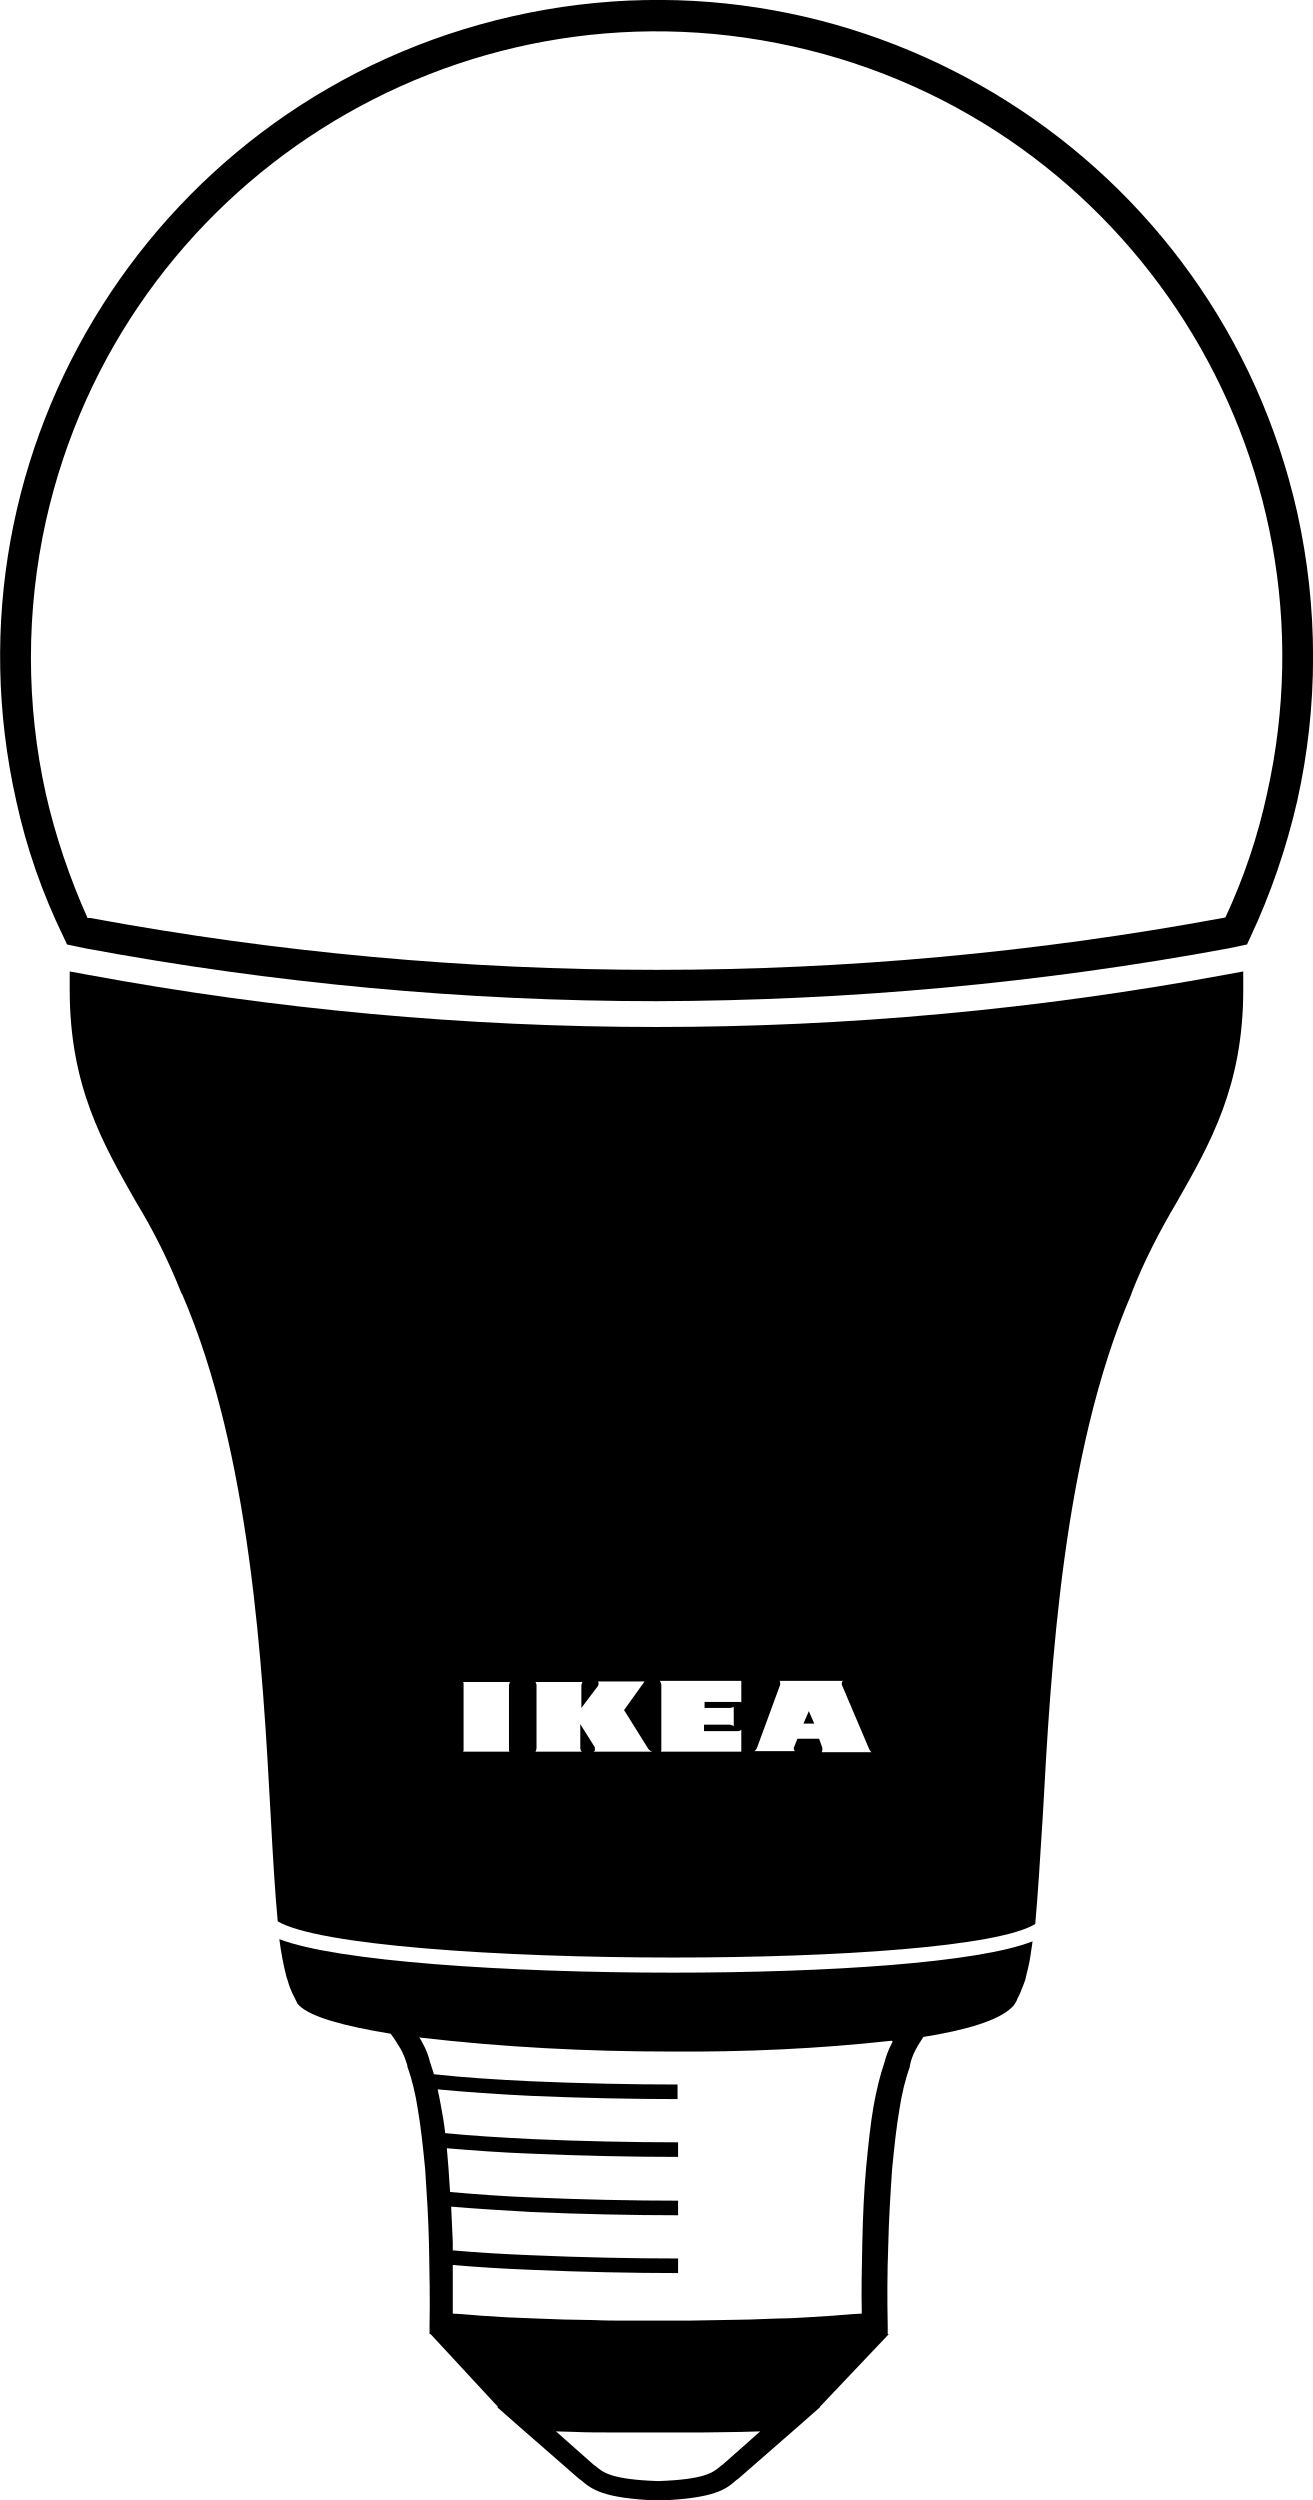
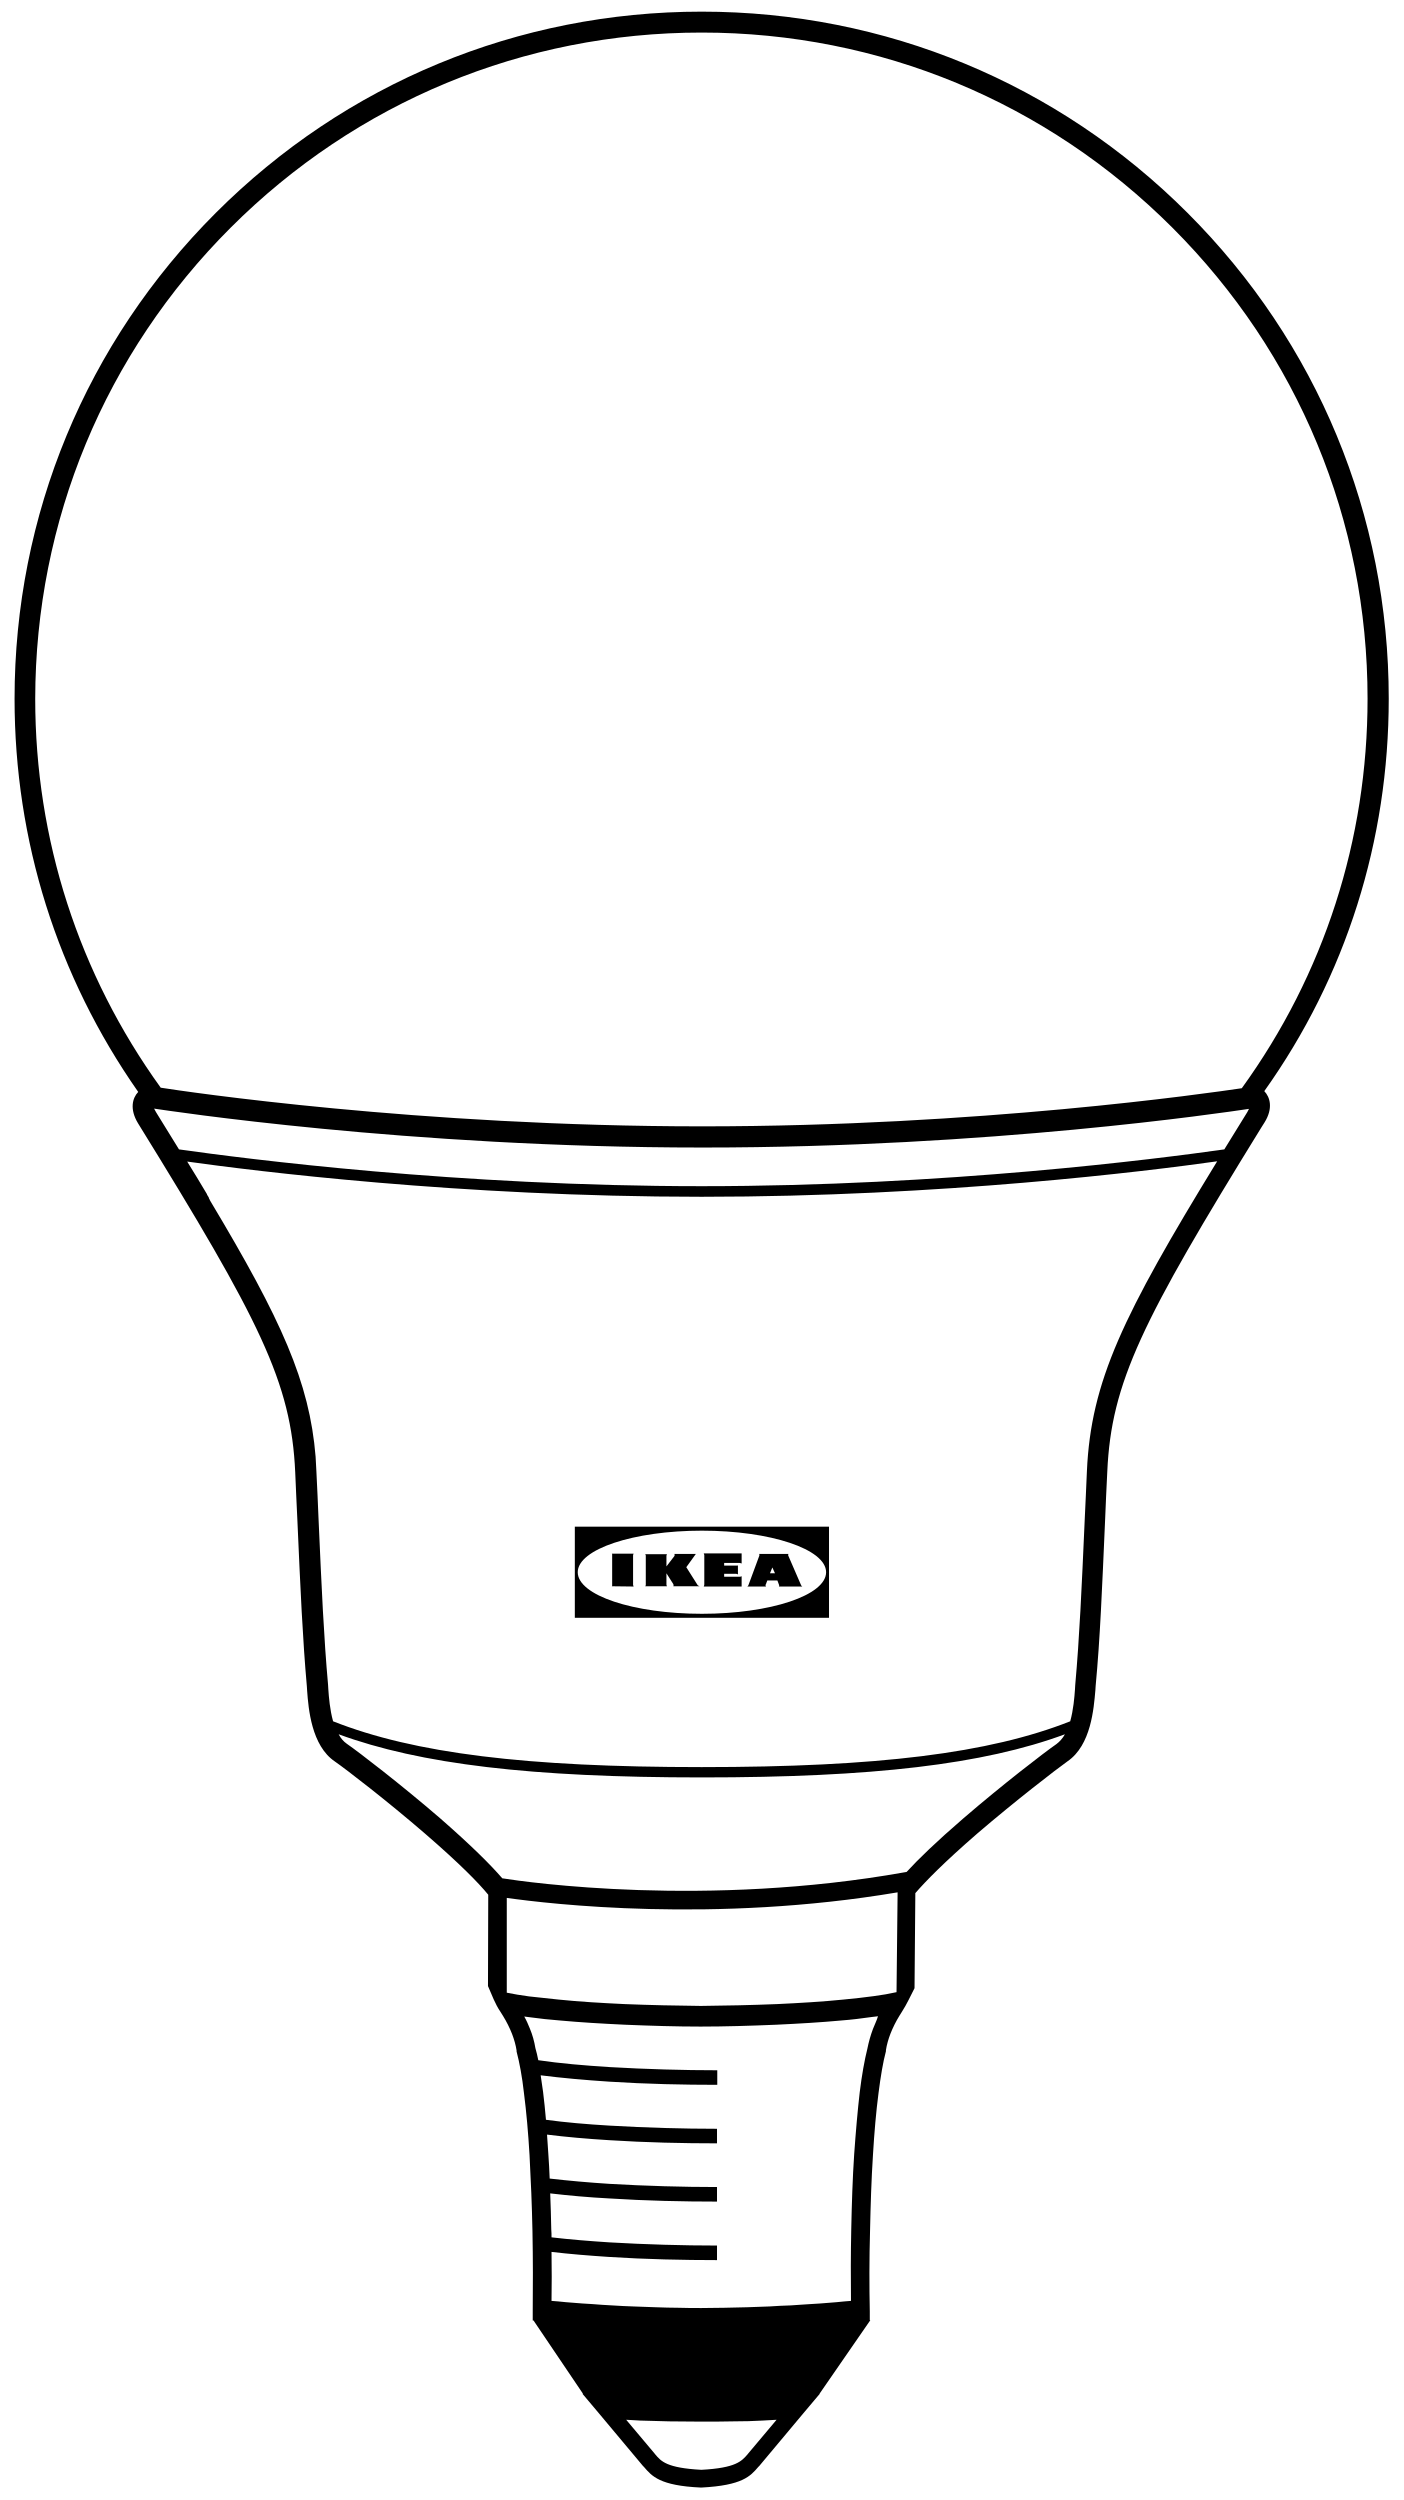
- <svg xmlns="http://www.w3.org/2000/svg" version="1.1" id="Layer_1" x="0px" y="0px" viewBox="0 0 243 462.7" style="enable-background:new 0 0 243 462.7;" xml:space="preserve">
-   <path d="M51.7,358.9c0.3,2.3,0.7,4.6,1.3,6.9c0.2,0.5,0.3,1,0.5,1.6s0.4,1,0.6,1.5c0.1,0.2,0.2,0.4,0.4,0.8s0.3,0.6,0.4,0.8l0.2,0.4  l0.3,0.3c2.1,2.1,8.3,3.8,16.9,5.2c0.7,0.9,1.3,1.9,1.9,2.9c0.5,0.9,0.9,2,1.2,3v0.1v0.1c0.9,2.5,1.5,5.1,1.9,7.7  c0.6,3.4,1,7.3,1.4,11.4c0.3,4.5,0.6,9.3,0.7,13.9c0.1,5.2,0.2,10.3,0.1,14.9v1.6h0.2l12.5,13.5H92l4.2,3.7l11,9.6l0,0l0.3,0.2  c2,1.7,4,3.4,14.3,3.8h0.2c10.3-0.4,12.4-2.1,14.3-3.8l0.3-0.2l0,0l11-9.6l4.2-3.7h-0.1l12.8-13.5h-0.2v-1.6  c-0.1-4.6-0.1-9.7,0.1-14.9c0.1-4.6,0.4-9.4,0.7-13.9c0.4-4.1,0.8-8,1.4-11.4c0.4-2.6,1-5.2,1.9-7.7v-0.1v-0.1c0.2-1,0.6-2.1,1.1-3  c0.4-0.8,0.9-1.5,1.4-2.3c8.1-1.3,14-3.1,16.4-5.5l0.3-0.3l0.2-0.3c0.2-0.3,0.4-0.6,0.5-1l0,0c0.2-0.4,0.4-0.7,0.5-1  c0.2-0.5,0.4-1,0.6-1.5c0.2-0.5,0.4-1,0.5-1.6c0.3-1.2,0.6-2.4,0.8-3.7c0.1-0.9,0.3-1.8,0.4-2.8c-10.1,4-38.1,5.8-66.6,5.8  C93.9,365.1,62.3,363,51.7,358.9z M133.7,456.2l-0.3,0.2c-1.4,1.2-2.9,2.5-11.6,2.8c-8.7-0.3-10.2-1.6-11.6-2.8l-0.3-0.2l-7-6.2  l3.5,0.1c2.2,0.1,4.7,0.1,7.3,0.1s5.3,0,8.1,0s5.5,0,8.1,0s5.1-0.1,7.3-0.1l3.5-0.1L133.7,456.2z M165.1,378.1  c-0.6,1.1-1.1,2.4-1.4,3.6c-0.9,2.6-1.5,5.3-2,8c-0.6,3.4-1,7.3-1.4,11.5c-0.4,4.4-0.6,9.1-0.7,13.8c-0.1,4.5-0.2,9-0.1,13.2  l-1.7,0.1c-1.3,0.1-2.6,0.2-3.8,0.3c-1.6,0.1-3.2,0.2-4.8,0.3c-1.7,0.1-3.4,0.2-5,0.2c-1.9,0.1-3.7,0.1-5.4,0.2l-5.6,0.1  c-2,0-3.9,0.1-5.8,0.1s-3.9,0-5.8,0s-3.8,0-5.8,0s-3.8,0-5.8-0.1l-5.6-0.1c-1.8-0.1-3.6-0.1-5.4-0.2c-1.6-0.1-3.3-0.1-5-0.2  c-1.5-0.1-3.1-0.2-4.8-0.3l-3.7-0.3l-1.7-0.1c0-2.9,0-5.9,0-9c4.5,0.4,9.4,0.7,14.5,0.9c9.2,0.4,18.9,0.6,27.2,0.6V418  c-8.4,0-18-0.2-27.1-0.6c-5.1-0.2-10.1-0.5-14.6-0.9c0-0.5,0-1,0-1.5c-0.1-2.2-0.2-4.4-0.3-6.6c4.6,0.4,9.6,0.7,14.8,1  c9.2,0.4,18.9,0.6,27.2,0.6v-2.7c-8.4,0-18-0.2-27.1-0.6c-5.3-0.2-10.4-0.6-15.1-1c-0.1-1.5-0.2-3-0.3-4.5c-0.1-1.2-0.2-2.4-0.3-3.6  c4.8,0.4,10.1,0.8,15.6,1c9.2,0.4,18.9,0.6,27.2,0.6v-2.7c-8.4,0-18-0.2-27.1-0.6c-5.7-0.3-11.1-0.6-16-1.1  c-0.2-1.8-0.5-3.5-0.8-5.1c-0.2-1.1-0.4-2.1-0.6-3c5.2,0.5,11.1,0.9,17.2,1.2c9.2,0.4,18.9,0.6,27.2,0.6l0,0v-2.7  c-8.4,0-18-0.2-27.1-0.6c-6.4-0.3-12.6-0.7-18-1.3c-0.2-0.8-0.5-1.5-0.7-2.2c-0.3-1.3-0.8-2.5-1.4-3.6c-0.2-0.4-0.4-0.7-0.6-1  c15.5,1.8,31,2.6,46.6,2.6c13.6,0.1,27.2-0.5,40.8-2C165.3,377.8,165.2,377.9,165.1,378.1L165.1,378.1z" />
-   <path d="M121.5,185.3c-35.5,0-70.9-3.3-105.8-9.8l-1.9-0.4l-1.4-0.3l-0.6-1.3C7.9,165.5,4.9,157,3,148.2  C-11.7,82.8,29.4,17.8,94.9,3s130.5,26.4,145.2,91.9c3.9,17.6,3.9,35.8,0,53.3c-2,8.7-4.9,17.2-8.7,25.3l-0.6,1.3l-1.4,0.3l-1.9,0.4  C192.5,182,157,185.2,121.5,185.3 M16.7,169.9c34.6,6.4,69.6,9.6,104.8,9.6c35.2,0,70.2-3.2,104.8-9.6l0.5-0.1  c3.4-7.3,6-15,7.7-22.9c14-62.4-25.3-124.4-87.7-138.3S22.5,33.9,8.5,96.4c-3.7,16.7-3.7,34,0,50.6c1.8,7.9,4.4,15.5,7.7,22.9  L16.7,169.9z" />
+ <svg xmlns="http://www.w3.org/2000/svg" version="1.1" id="Layer_1" x="0px" y="0px" viewBox="0 0 529.9 944.2" style="enable-background:new 0 0 529.9 944.2;" xml:space="preserve">
+   <style type="text/css">
+ 	.st0{fill:#010101;}
+ 	.st1{fill-rule:evenodd;clip-rule:evenodd;fill:#2B2A29;}
+ 	.st2{fill:#221F1F;}
+ </style>
  <g>
-     <polygon points="148.7,319 150.7,319 149.7,316.7  " />
-     <path d="M226.8,180.4c-69.6,12.9-141,12.9-210.6,0l-3.3-0.6v3.4c0,17.8,6.1,28.4,12.3,39.3c3.3,5.4,6.1,11.1,8.4,16.9l0.1,0.1   c12.7,29.4,14.9,69,16.4,96.6c0.4,7.5,0.8,14.2,1.3,19.5c7.4,4.4,40.7,6.7,73.2,6.7c30.5,0,60.1-2,67-6.2c0.5-5.4,0.9-12.2,1.4-20   c1.5-27.5,3.7-67.2,16.4-96.6l0-0.1c2.3-5.9,5.2-11.5,8.4-16.9c6.2-10.9,12.3-21.5,12.3-39.3v-3.4L226.8,180.4z M94.2,324l0.1,0.2   h-8.6l0.1-0.2v-0.4v-11.8v-0.3l-0.1-0.2h8.7l-0.1,0.2l-0.1,0.4v11.8h0L94.2,324z M109.9,324.2L109.9,324.2l0-0.1h0.1   c0,0,0.1-0.1,0.1-0.1c0-0.2,0-0.4,0-0.6l-2.7-4.3v4.5l0.1,0.4l0.2,0.2h-8.6l0.1-0.2l0.1-0.4v-11.8l-0.1-0.3l-0.1-0.2h8.7l-0.1,0.2   l-0.1,0.4v4.2l3.1-4.1c0-0.1,0.1-0.3,0.1-0.4c0-0.1-0.1-0.3-0.1-0.4h8.6l-3.8,5.3l4.5,7.2l0.3,0.3l0.4,0.2H110   C109.9,324.1,109.9,324.2,109.9,324.2z M137.5,324.2h-15.2l0.1-0.2v-0.4v-11.8l-0.1-0.4l-0.2-0.3h15.1v4l-0.2-0.1h-0.4h-6.2v1.1   h4.8l0,0l0.4-0.1l0.2-0.1v3.6l-0.3-0.2l-0.4-0.1h-4.8v1.2h6.3l0.4-0.1l0.2-0.2V324.2z M152.1,324.2c0.1-0.1,0.1-0.3,0.1-0.4   c0-0.1,0-0.2,0-0.3l-0.6-1.7h-4l-0.7,1.7c0,0,0,0,0,0.1c0,0.2,0.1,0.3,0.2,0.5h-7.5c0.2-0.1,0.3-0.2,0.4-0.4c0-0.1,0.1-0.1,0.1-0.2   l4.3-11.7l0,0c0-0.1,0-0.3,0-0.4c0-0.1-0.1-0.2-0.1-0.3h11.7c-0.1,0.1-0.1,0.1-0.2,0.3c0,0.1,0,0.3,0,0.4l5.1,12l0.2,0.3l0.2,0.2   H152.1z" />
+     <path d="M217.1,611h96v-34.4h-96V611z M265.1,578.1c25.9,0,46.9,7,46.9,15.7s-21,15.7-46.9,15.7c-25.9,0-46.9-7-46.9-15.7   S239.3,578.1,265.1,578.1z" />
+     <path d="M243.8,598.9l-0.1,0.2h8.2l-0.1-0.2l-0.1-0.4v-4.3l2.6,4.1c0,0,0.1,0.3,0.1,0.6c0,0.1-0.1,0.1-0.1,0.2h9.9l-0.4-0.2   l-0.3-0.2l-4.3-6.8l3.6-5h-8.1c0,0,0.1,0.2,0.1,0.4c0,0.2-0.1,0.4-0.1,0.4l-3,3.9v-4l0.1-0.4l0.1-0.2h-8.2l0.1,0.2l0.1,0.3v11.2   L243.8,598.9z" />
+     <path d="M254,599.1C254,599.1,254,599.1,254,599.1L254,599.1C254,599,254,599.1,254,599.1z" />
+     <polygon points="231.2,598.9 231.1,599.1 239.3,599.2 239.2,598.9 239.1,598.6 239.1,587.4 239.2,587 239.3,586.8 231.1,586.8    231.2,587 231.2,587.3 231.2,598.5  " />
+     <polygon points="265.9,598.9 265.8,599.2 280.1,599.2 280.1,595.3 279.9,595.4 279.5,595.5 273.5,595.5 273.5,594.4 278.1,594.4    278.4,594.5 278.7,594.6 278.7,591.2 278.5,591.3 278.1,591.3 273.5,591.3 273.5,590.3 279.4,590.3 279.8,590.4 280.1,590.5    280.1,586.7 265.8,586.7 265.9,587 266,587.3 266,598.5  " />
+     <path d="M289.1,598.6c0-0.1,0.1-0.1,0.1-0.1l0.6-1.6h3.8l0.6,1.6c0,0,0,0.2,0.1,0.3c0,0.1-0.1,0.4-0.1,0.4l8.8,0l-0.2-0.2l-0.2-0.2   l-4.9-11.3c0,0-0.1-0.2,0-0.4c0-0.2,0.1-0.2,0.1-0.2h-11.1c0,0,0.1,0.1,0.1,0.2c0,0.2,0,0.4,0,0.4l-4.1,11.1c0,0,0,0-0.1,0.2   c-0.1,0.3-0.4,0.4-0.4,0.4h7.1C289.2,599,289.1,598.8,289.1,598.6z M291.7,592l1,2.2h-1.9L291.7,592z" />
+     <path d="M524.5,263.9c0-69.3-27-134.5-76-183.5c-49-49-114.2-76-183.5-76s-134.5,27-183.5,76c-49,49-76,114.2-76,183.5   c0,53.6,16.1,104.8,46.7,148.5c-2.2,2.3-3.3,6.5-0.1,11.8c46.1,74.6,57.9,97.9,59.4,131.9c0.3,6.3,0.5,12.2,0.8,17.7   c1.2,27.2,2,45.1,3.6,63.2c0,0.5,0.1,1,0.1,1.6c0.5,6.7,1.6,20.7,10.5,26.7c4.2,2.9,20,15.1,34,27.2c13.3,11.5,20.3,18.7,23.9,23.1   l-0.1,34.5c1.5,3.4,2.7,6.8,4.7,9.7v0c0.4,0.6,0.7,1.1,1,1.6c1.3,2.1,2.5,4.5,3.4,6.8c0.8,2.1,1.4,4.2,1.7,6.2l0,0.2l0,0.2   c1.1,4.2,2.1,9.5,2.8,15.8c0.9,7,1.6,14.9,2.1,23.4c0.5,9.3,0.9,19,1.1,28.6c0.2,10.6,0.2,21.1,0.1,30.5l0,3.3l0.3,0l18.7,27.7   h-0.2l6.4,7.6l16.4,19.6l0,0l0.4,0.4c3,3.5,6,7.1,21.5,7.8h0.2c15.5-0.8,18.5-4.3,21.5-7.8l0.4-0.4l0,0l16.4-19.6l6.4-7.6h-0.1   l19.2-27.8h-0.2l0-3.3c-0.2-9.4-0.2-19.9,0.1-30.5c0.2-9.5,0.5-19.3,1.1-28.6c0.5-8.5,1.2-16.5,2.1-23.4c0.8-6.3,1.7-11.7,2.8-15.8   l0-0.2l0-0.2c0.3-2,0.9-4.1,1.7-6.2c0.9-2.3,2.1-4.7,3.4-6.8c0.3-0.4,0.6-1,1-1.6c1.8-2.8,3.1-5.7,4.7-8.8l0.3-35.4v-0.5   c3.8-4.4,10.7-11.5,23.5-22.6c14.1-12.1,29.9-24.3,34-27.2c8.9-6.1,9.9-20,10.5-26.8c0-0.6,0.1-1.1,0.1-1.6   c1.7-18.1,2.4-36.1,3.6-63.3c0.2-5.5,0.5-11.4,0.8-17.7c1.5-33.7,13.1-56.9,58.2-130l1.2-1.9c3.3-5.3,2.1-9.5-0.1-11.8   C508.4,368.7,524.5,317.5,524.5,263.9z M87.1,86C134.6,38.5,197.8,12.3,265,12.3S395.3,38.5,442.8,86   c47.5,47.5,73.7,110.7,73.7,177.9c0,53.2-16.4,104.1-47.5,147.1c-12.9,1.9-99.3,14.4-203.7,14.4c-107.3,0-195.7-13.2-204.6-14.6   c-31-43-47.4-93.8-47.4-146.9C13.4,196.7,39.6,133.5,87.1,86z M282.7,926.5l-0.4,0.5c-2.2,2.5-4.3,5.1-17.4,5.8   c-13.1-0.7-15.2-3.2-17.4-5.8l-0.4-0.5l-10.6-12.6c1.6,0.1,3.4,0.2,5.3,0.3c3.3,0.1,7,0.2,11,0.3c3.9,0,7.9,0.1,12.1,0.1   c4.1,0,8.2,0,12.1-0.1c3.9,0,7.6-0.1,11-0.3c1.9-0.1,3.7-0.2,5.3-0.3L282.7,926.5z M329.7,766.3c-0.9,2.4-1.6,4.9-2.1,7.4   c-1.1,4.4-2.1,10-2.9,16.5c-0.8,7-1.5,15-2.1,23.5c-0.6,9-0.9,18.7-1.1,28.3c-0.2,9.3-0.2,18.5-0.1,27l-2.5,0.2   c-2,0.2-3.9,0.4-5.6,0.5c-2.5,0.2-4.8,0.4-7.1,0.5c-2.6,0.2-5.1,0.3-7.5,0.5c-2.8,0.1-5.5,0.2-8.1,0.4c-2.9,0.1-5.7,0.2-8.4,0.3   c-3,0.1-5.9,0.1-8.7,0.2c-2.9,0-5.8,0.1-8.6,0.1c-2.8,0-5.7,0-8.6-0.1c-2.8,0-5.7-0.1-8.7-0.2c-2.7-0.1-5.5-0.2-8.4-0.3   c-2.6-0.1-5.4-0.2-8.1-0.4c-2.4-0.1-4.9-0.3-7.5-0.5c-2.3-0.1-4.7-0.3-7.2-0.5c-1.7-0.1-3.6-0.3-5.6-0.5l-2.5-0.2   c0.1-5.9,0.1-12.1,0-18.5c6.7,0.8,14.1,1.4,21.7,1.9c13.9,0.9,28.3,1.2,40.8,1.2v-5.5c-12.6,0-27-0.4-40.6-1.2   c-7.7-0.5-15.1-1.1-21.9-1.9c0-1,0-2-0.1-3c-0.1-4.5-0.2-9.1-0.4-13.6c6.9,0.8,14.4,1.5,22.2,1.9c13.9,0.9,28.3,1.2,40.8,1.2v-5.5   c-12.6,0-27-0.4-40.6-1.2c-7.9-0.5-15.6-1.2-22.6-2c-0.1-3.1-0.3-6.2-0.5-9.2c-0.2-2.5-0.3-5-0.5-7.4c7.2,0.9,15.2,1.6,23.4,2.1   c13.9,0.9,28.3,1.2,40.8,1.2v-5.5c-12.6,0-27-0.4-40.6-1.2c-8.5-0.5-16.7-1.2-24-2.2c-0.3-3.7-0.7-7.2-1.1-10.6   c-0.3-2.2-0.6-4.2-0.9-6.2c7.8,1,16.7,1.8,25.9,2.4c13.9,0.9,28.3,1.2,40.8,1.2v-5.5c-12.6,0-27-0.4-40.6-1.2   c-9.6-0.6-18.9-1.4-27-2.6c-0.3-1.6-0.7-3.2-1.1-4.6c-0.4-2.5-1.1-5-2.1-7.4c-0.6-1.5-1.3-3.1-2.1-4.5l2.3,0.3   c3.6,0.5,7.3,0.9,11.2,1.2c7.6,0.7,16,1.2,24.6,1.6c9.6,0.4,19.4,0.7,28.5,0.7h0c9.1,0,18.9-0.3,28.5-0.7   c8.6-0.4,17.1-0.9,24.6-1.6c4-0.3,7.9-0.8,11.4-1.3l2.5-0.3C331.1,763.2,330.3,764.7,329.7,766.3z M330,753.9   c-3.5,0.5-7.4,0.9-11.5,1.3c-7.9,0.8-16.4,1.3-24.9,1.7c-9.8,0.4-19.7,0.6-28.9,0.7c-9.1-0.1-19.1-0.3-28.9-0.7   c-8.5-0.4-17-0.9-24.8-1.7c-4-0.4-7.8-0.8-11.2-1.2c-3.1-0.4-5.9-0.9-8.4-1.4l0-35.8c16.1,2.3,78.4,9.6,147.6-2.1v0.8l-0.4,36.9   C335.9,753,333.1,753.5,330,753.9z M399,658.7c-4.5,3.1-20.6,15.5-35.2,28.1c-10.2,8.8-16.9,15.3-21.4,20.2l-0.6,0.1   c-75,13.4-142.7,3.8-152.1,2.3c-4.4-5.1-11.6-12.3-23.5-22.7c-14.6-12.6-30.7-25-35.2-28.1c-1.3-0.9-2.3-2.1-3.1-3.6   c30.8,11.3,72.7,16.3,137.2,16.3c64.4,0,106.3-4.9,137.1-16.3C401.3,656.6,400.2,657.8,399,658.7z M410.5,555.7   c-0.3,6.3-0.5,12.2-0.8,17.7c-1.2,27.1-2,45-3.6,62.9c0,0.5-0.1,1-0.1,1.7c-0.2,3-0.6,7.8-1.8,12.1   c-30.6,12.1-72.8,17.3-139.2,17.3c-66.4,0-108.6-5.2-139.2-17.3c-1.2-4.3-1.6-9.1-1.8-12.1c0-0.6-0.1-1.2-0.1-1.7   c-1.6-17.9-2.4-35.8-3.6-62.8c-0.2-5.5-0.5-11.4-0.8-17.7c-0.1-1.9-0.2-3.7-0.3-5.6c-2.3-28.3-12.9-51.7-39.7-96.5c0,0,0,0,0,0   c0-0.1-0.1-0.1-0.1-0.2c0,0,0,0,0,0c-0.1-0.1-0.2-0.3-0.2-0.4c0,0,0,0,0,0c0-0.1-0.1-0.1-0.1-0.2l0,0c-0.1-0.1-0.1-0.2-0.2-0.4   c0,0,0,0,0-0.1c0-0.1-0.1-0.1-0.1-0.2c0,0,0-0.1-0.1-0.1c0,0,0,0,0-0.1c-0.1-0.1-0.1-0.2-0.2-0.3c0,0,0,0,0,0   c-0.1-0.2-0.2-0.3-0.3-0.5c0,0,0,0,0,0c0,0,0,0,0-0.1c0,0,0,0,0,0c0-0.1-0.1-0.1-0.1-0.2c0,0,0,0,0,0c-2.3-3.9-4.8-8-7.4-12.2   C95.7,442.2,173.3,452,265,452c91,0,168.5-9.7,194.7-13.4C424.1,496.8,412,521.7,410.5,555.7z M471.1,420c-3,4.9-5.9,9.6-8.7,14.1   C437,437.7,357.1,448,265,448c-92.1,0-172-10.3-197.4-13.9c-2.8-4.5-5.7-9.2-8.7-14.1c-0.3-0.5-0.5-1-0.7-1.3   c4.8,0.7,95.8,14.7,206.8,14.7c0.1,0,0.3,0,0.4,0c0.1,0,0.3,0,0.4,0c107.8,0,195.8-13.1,205.9-14.6c-0.1,0.2-0.2,0.5-0.4,0.8   L471.1,420z" />
  </g>
</svg>
